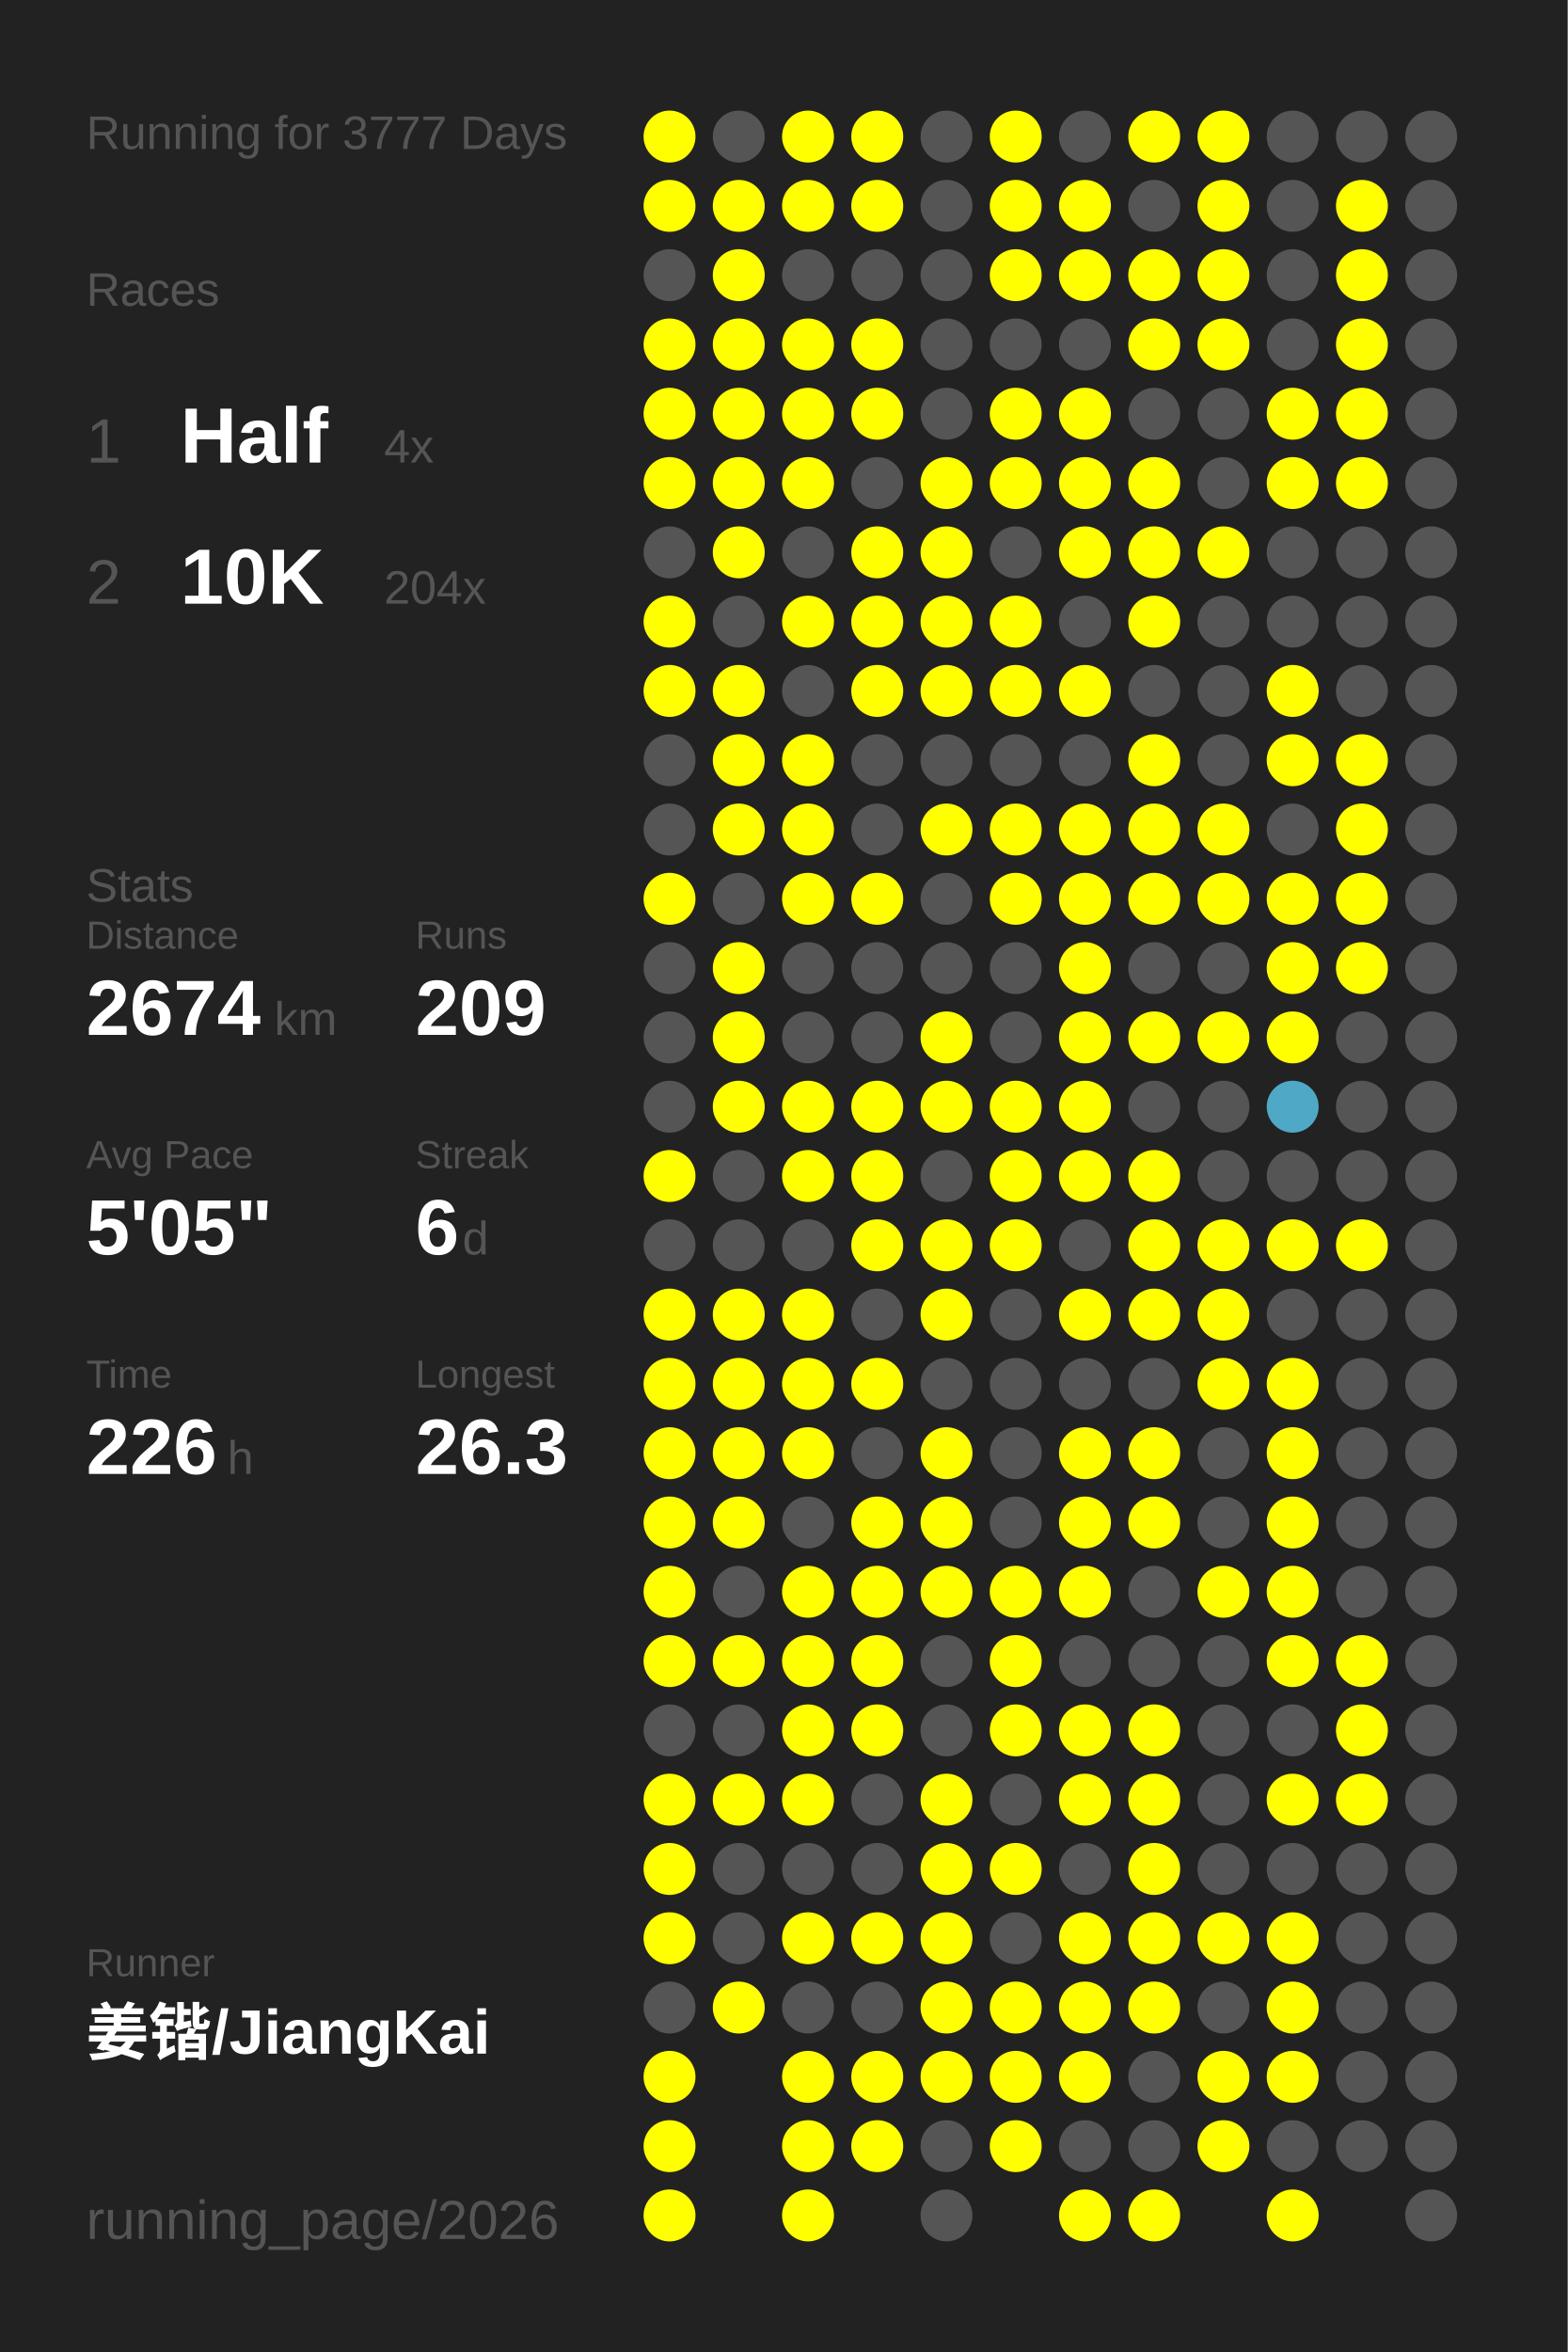
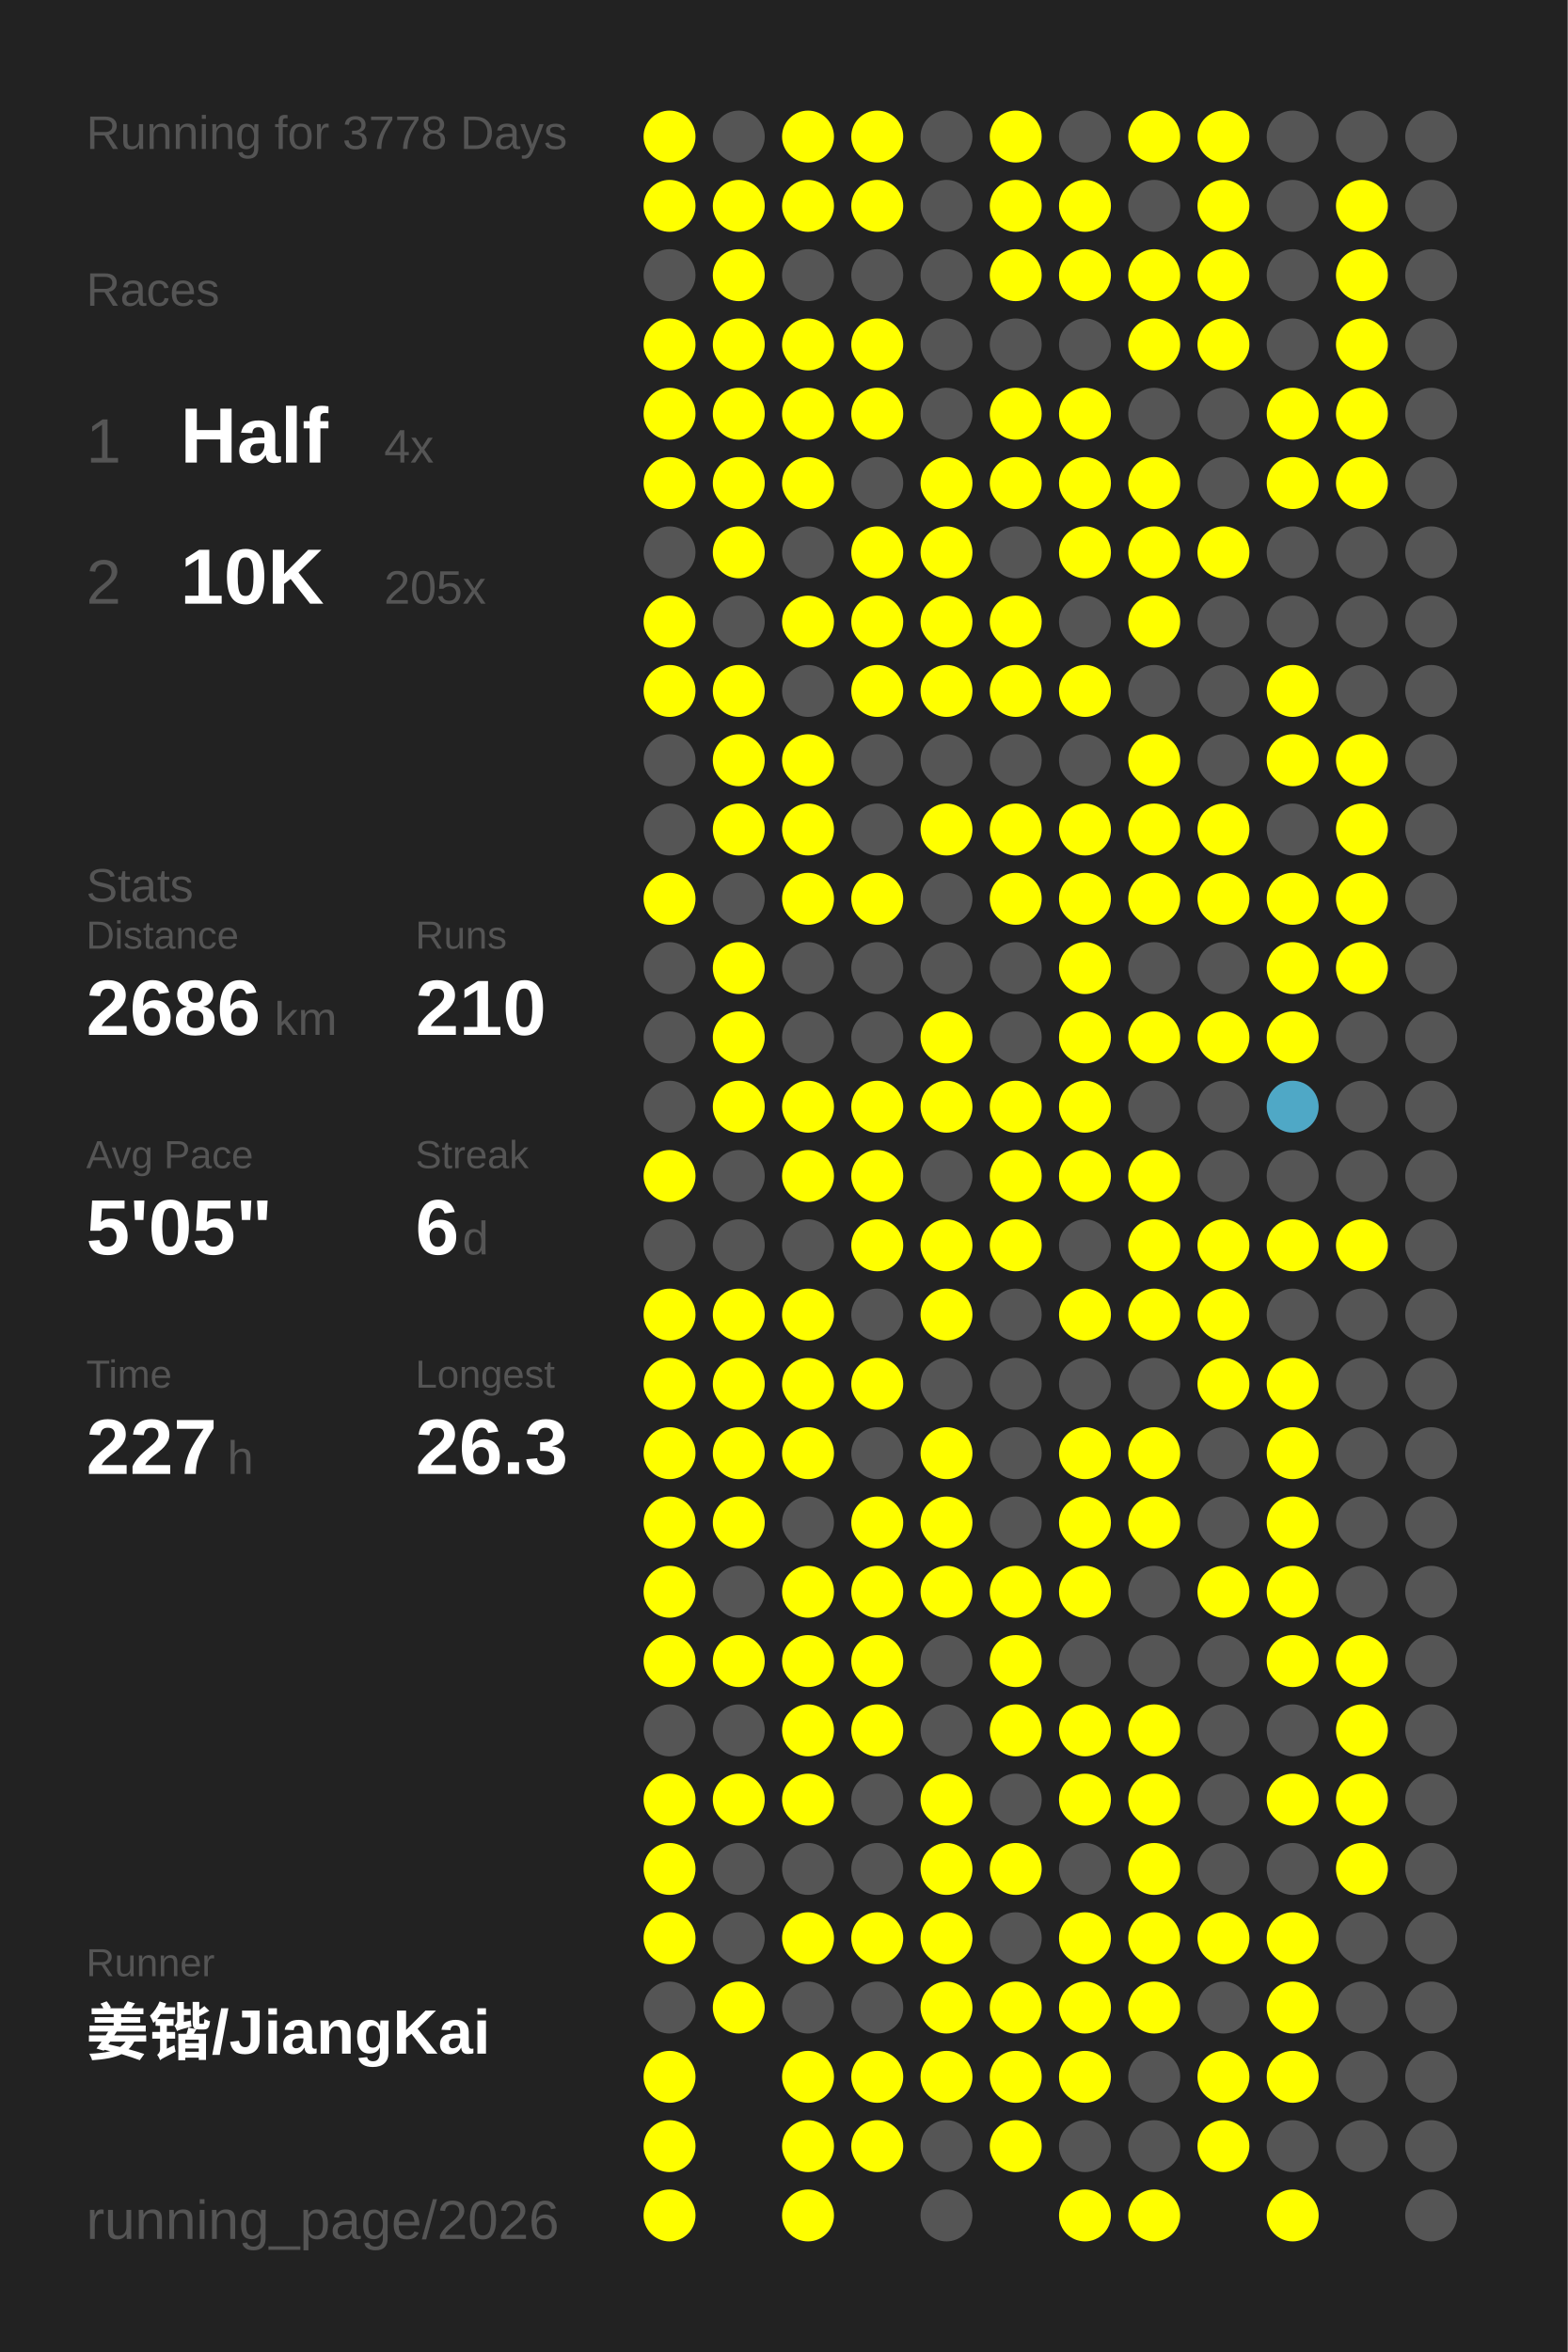
<svg xmlns="http://www.w3.org/2000/svg" baseProfile="full" height="300mm" version="1.1" viewBox="0,0,200,300" width="200mm">
  <defs />
  <rect fill="#222222" height="300" width="200" x="0" y="0" />
-   <text fill="#555555" style="font-size:6px; font-family:Arial;" x="11" y="19">Running for 3777 Days</text>
+   <text fill="#555555" style="font-size:6px; font-family:Arial;" x="11" y="19">Running for 3778 Days</text>
  <text fill="#555555" style="font-size:6px; font-family:Arial;" x="11" y="39">Races</text>
  <text fill="#555555" style="font-size:8px; font-family:Arial;" x="11" y="59">1</text>
  <text fill="#FFFFFF" style="font-size:10px; font-family:Arial; font-weight:bold;" x="23" y="59">Half</text>
  <text fill="#555555" style="font-size:6px; font-family:Arial;" x="49" y="59">4x</text>
  <text fill="#555555" style="font-size:8px; font-family:Arial;" x="11" y="77">2</text>
  <text fill="#FFFFFF" style="font-size:10px; font-family:Arial; font-weight:bold;" x="23" y="77">10K</text>
-   <text fill="#555555" style="font-size:6px; font-family:Arial;" x="49" y="77">204x</text>
+   <text fill="#555555" style="font-size:6px; font-family:Arial;" x="49" y="77">205x</text>
  <text fill="#555555" style="font-size:6px; font-family:Arial;" x="11" y="115">Stats</text>
  <text fill="#555555" style="font-size:5px; font-family:Arial;" x="11" y="121">Distance</text>
-   <text fill="#FFFFFF" style="font-size:10px; font-family:Arial; font-weight:bold;" x="11" y="132">2674</text>
+   <text fill="#FFFFFF" style="font-size:10px; font-family:Arial; font-weight:bold;" x="11" y="132">2686</text>
  <text fill="#555555" style="font-size:6px; font-family:Arial;" x="35" y="132">km</text>
  <text fill="#555555" style="font-size:5px; font-family:Arial;" x="53" y="121">Runs</text>
-   <text fill="#FFFFFF" style="font-size:10px; font-family:Arial; font-weight:bold;" x="53" y="132">209</text>
+   <text fill="#FFFFFF" style="font-size:10px; font-family:Arial; font-weight:bold;" x="53" y="132">210</text>
  <text fill="#555555" style="font-size:5px; font-family:Arial;" x="11" y="149">Avg Pace</text>
  <text fill="#FFFFFF" style="font-size:10px; font-family:Arial; font-weight:bold;" x="11" y="160">5'05"</text>
  <text fill="#555555" style="font-size:5px; font-family:Arial;" x="53" y="149">Streak</text>
  <text fill="#FFFFFF" style="font-size:10px; font-family:Arial; font-weight:bold;" x="53" y="160">6</text>
  <text fill="#555555" style="font-size:6px; font-family:Arial;" x="59" y="160">d</text>
  <text fill="#555555" style="font-size:5px; font-family:Arial;" x="11" y="177">Time</text>
-   <text fill="#FFFFFF" style="font-size:10px; font-family:Arial; font-weight:bold;" x="11" y="188">226</text>
+   <text fill="#FFFFFF" style="font-size:10px; font-family:Arial; font-weight:bold;" x="11" y="188">227</text>
  <text fill="#555555" style="font-size:6px; font-family:Arial;" x="29" y="188">h</text>
  <text fill="#555555" style="font-size:5px; font-family:Arial;" x="53" y="177">Longest</text>
  <text fill="#FFFFFF" style="font-size:10px; font-family:Arial; font-weight:bold;" x="53" y="188">26.3</text>
  <text fill="#555555" style="font-size:5px; font-family:Arial;" x="11" y="252.065">Runner</text>
  <text fill="#FFFFFF" style="font-size:8px; font-family:Arial; font-weight:bold;" x="11" y="262.065">姜锴/JiangKai</text>
  <text fill="#555555" style="font-size:7px; font-family:Arial;" x="11" y="285.581">running_page/2026</text>
  <circle cx="85.417" cy="17.419" fill="#FFFF00" r="3.312" />
  <circle cx="85.417" cy="26.258" fill="#FFFF00" r="3.312" />
  <circle cx="85.417" cy="35.097" fill="#555555" r="3.312" />
  <circle cx="85.417" cy="43.935" fill="#FFFF00" r="3.312" />
  <circle cx="85.417" cy="52.774" fill="#FFFF00" r="3.312" />
  <circle cx="85.417" cy="61.613" fill="#FFFF00" r="3.312" />
  <circle cx="85.417" cy="70.452" fill="#555555" r="3.312" />
  <circle cx="85.417" cy="79.29" fill="#FFFF00" r="3.312" />
  <circle cx="85.417" cy="88.129" fill="#FFFF00" r="3.312" />
  <circle cx="85.417" cy="96.968" fill="#555555" r="3.312" />
  <circle cx="85.417" cy="105.806" fill="#555555" r="3.312" />
  <circle cx="85.417" cy="114.645" fill="#FFFF00" r="3.312" />
  <circle cx="85.417" cy="123.484" fill="#555555" r="3.312" />
  <circle cx="85.417" cy="132.323" fill="#555555" r="3.312" />
  <circle cx="85.417" cy="141.161" fill="#555555" r="3.312" />
  <circle cx="85.417" cy="150" fill="#FFFF00" r="3.312" />
  <circle cx="85.417" cy="158.839" fill="#555555" r="3.312" />
  <circle cx="85.417" cy="167.677" fill="#FFFF00" r="3.312" />
  <circle cx="85.417" cy="176.516" fill="#FFFF00" r="3.312" />
  <circle cx="85.417" cy="185.355" fill="#FFFF00" r="3.312" />
  <circle cx="85.417" cy="194.194" fill="#FFFF00" r="3.312" />
  <circle cx="85.417" cy="203.032" fill="#FFFF00" r="3.312" />
  <circle cx="85.417" cy="211.871" fill="#FFFF00" r="3.312" />
  <circle cx="85.417" cy="220.71" fill="#555555" r="3.312" />
  <circle cx="85.417" cy="229.548" fill="#FFFF00" r="3.312" />
  <circle cx="85.417" cy="238.387" fill="#FFFF00" r="3.312" />
  <circle cx="85.417" cy="247.226" fill="#FFFF00" r="3.312" />
  <circle cx="85.417" cy="256.065" fill="#555555" r="3.312" />
  <circle cx="85.417" cy="264.903" fill="#FFFF00" r="3.312" />
  <circle cx="85.417" cy="273.742" fill="#FFFF00" r="3.312" />
  <circle cx="85.417" cy="282.581" fill="#FFFF00" r="3.312" />
  <circle cx="94.25" cy="17.419" fill="#555555" r="3.312" />
  <circle cx="94.25" cy="26.258" fill="#FFFF00" r="3.312" />
  <circle cx="94.25" cy="35.097" fill="#FFFF00" r="3.312" />
  <circle cx="94.25" cy="43.935" fill="#FFFF00" r="3.312" />
  <circle cx="94.25" cy="52.774" fill="#FFFF00" r="3.312" />
  <circle cx="94.25" cy="61.613" fill="#FFFF00" r="3.312" />
  <circle cx="94.25" cy="70.452" fill="#FFFF00" r="3.312" />
  <circle cx="94.25" cy="79.29" fill="#555555" r="3.312" />
  <circle cx="94.25" cy="88.129" fill="#FFFF00" r="3.312" />
  <circle cx="94.25" cy="96.968" fill="#FFFF00" r="3.312" />
  <circle cx="94.25" cy="105.806" fill="#FFFF00" r="3.312" />
  <circle cx="94.25" cy="114.645" fill="#555555" r="3.312" />
  <circle cx="94.25" cy="123.484" fill="#FFFF00" r="3.312" />
  <circle cx="94.25" cy="132.323" fill="#FFFF00" r="3.312" />
  <circle cx="94.25" cy="141.161" fill="#FFFF00" r="3.312" />
  <circle cx="94.25" cy="150" fill="#555555" r="3.312" />
  <circle cx="94.25" cy="158.839" fill="#555555" r="3.312" />
  <circle cx="94.25" cy="167.677" fill="#FFFF00" r="3.312" />
  <circle cx="94.25" cy="176.516" fill="#FFFF00" r="3.312" />
  <circle cx="94.25" cy="185.355" fill="#FFFF00" r="3.312" />
  <circle cx="94.25" cy="194.194" fill="#FFFF00" r="3.312" />
  <circle cx="94.25" cy="203.032" fill="#555555" r="3.312" />
  <circle cx="94.25" cy="211.871" fill="#FFFF00" r="3.312" />
  <circle cx="94.25" cy="220.71" fill="#555555" r="3.312" />
  <circle cx="94.25" cy="229.548" fill="#FFFF00" r="3.312" />
  <circle cx="94.25" cy="238.387" fill="#555555" r="3.312" />
  <circle cx="94.25" cy="247.226" fill="#555555" r="3.312" />
  <circle cx="94.25" cy="256.065" fill="#FFFF00" r="3.312" />
  <circle cx="103.083" cy="17.419" fill="#FFFF00" r="3.312" />
  <circle cx="103.083" cy="26.258" fill="#FFFF00" r="3.312" />
  <circle cx="103.083" cy="35.097" fill="#555555" r="3.312" />
  <circle cx="103.083" cy="43.935" fill="#FFFF00" r="3.312" />
  <circle cx="103.083" cy="52.774" fill="#FFFF00" r="3.312" />
  <circle cx="103.083" cy="61.613" fill="#FFFF00" r="3.312" />
  <circle cx="103.083" cy="70.452" fill="#555555" r="3.312" />
  <circle cx="103.083" cy="79.29" fill="#FFFF00" r="3.312" />
  <circle cx="103.083" cy="88.129" fill="#555555" r="3.312" />
  <circle cx="103.083" cy="96.968" fill="#FFFF00" r="3.312" />
  <circle cx="103.083" cy="105.806" fill="#FFFF00" r="3.312" />
  <circle cx="103.083" cy="114.645" fill="#FFFF00" r="3.312" />
  <circle cx="103.083" cy="123.484" fill="#555555" r="3.312" />
  <circle cx="103.083" cy="132.323" fill="#555555" r="3.312" />
  <circle cx="103.083" cy="141.161" fill="#FFFF00" r="3.312" />
  <circle cx="103.083" cy="150" fill="#FFFF00" r="3.312" />
  <circle cx="103.083" cy="158.839" fill="#555555" r="3.312" />
  <circle cx="103.083" cy="167.677" fill="#FFFF00" r="3.312" />
  <circle cx="103.083" cy="176.516" fill="#FFFF00" r="3.312" />
  <circle cx="103.083" cy="185.355" fill="#FFFF00" r="3.312" />
  <circle cx="103.083" cy="194.194" fill="#555555" r="3.312" />
  <circle cx="103.083" cy="203.032" fill="#FFFF00" r="3.312" />
  <circle cx="103.083" cy="211.871" fill="#FFFF00" r="3.312" />
  <circle cx="103.083" cy="220.71" fill="#FFFF00" r="3.312" />
  <circle cx="103.083" cy="229.548" fill="#FFFF00" r="3.312" />
  <circle cx="103.083" cy="238.387" fill="#555555" r="3.312" />
  <circle cx="103.083" cy="247.226" fill="#FFFF00" r="3.312" />
  <circle cx="103.083" cy="256.065" fill="#555555" r="3.312" />
  <circle cx="103.083" cy="264.903" fill="#FFFF00" r="3.312" />
  <circle cx="103.083" cy="273.742" fill="#FFFF00" r="3.312" />
  <circle cx="103.083" cy="282.581" fill="#FFFF00" r="3.312" />
  <circle cx="111.917" cy="17.419" fill="#FFFF00" r="3.312" />
  <circle cx="111.917" cy="26.258" fill="#FFFF00" r="3.312" />
  <circle cx="111.917" cy="35.097" fill="#555555" r="3.312" />
  <circle cx="111.917" cy="43.935" fill="#FFFF00" r="3.312" />
  <circle cx="111.917" cy="52.774" fill="#FFFF00" r="3.312" />
  <circle cx="111.917" cy="61.613" fill="#555555" r="3.312" />
  <circle cx="111.917" cy="70.452" fill="#FFFF00" r="3.312" />
  <circle cx="111.917" cy="79.29" fill="#FFFF00" r="3.312" />
  <circle cx="111.917" cy="88.129" fill="#FFFF00" r="3.312" />
  <circle cx="111.917" cy="96.968" fill="#555555" r="3.312" />
  <circle cx="111.917" cy="105.806" fill="#555555" r="3.312" />
  <circle cx="111.917" cy="114.645" fill="#FFFF00" r="3.312" />
  <circle cx="111.917" cy="123.484" fill="#555555" r="3.312" />
  <circle cx="111.917" cy="132.323" fill="#555555" r="3.312" />
  <circle cx="111.917" cy="141.161" fill="#FFFF00" r="3.312" />
  <circle cx="111.917" cy="150" fill="#FFFF00" r="3.312" />
  <circle cx="111.917" cy="158.839" fill="#FFFF00" r="3.312" />
  <circle cx="111.917" cy="167.677" fill="#555555" r="3.312" />
  <circle cx="111.917" cy="176.516" fill="#FFFF00" r="3.312" />
  <circle cx="111.917" cy="185.355" fill="#555555" r="3.312" />
  <circle cx="111.917" cy="194.194" fill="#FFFF00" r="3.312" />
  <circle cx="111.917" cy="203.032" fill="#FFFF00" r="3.312" />
  <circle cx="111.917" cy="211.871" fill="#FFFF00" r="3.312" />
  <circle cx="111.917" cy="220.71" fill="#FFFF00" r="3.312" />
  <circle cx="111.917" cy="229.548" fill="#555555" r="3.312" />
  <circle cx="111.917" cy="238.387" fill="#555555" r="3.312" />
  <circle cx="111.917" cy="247.226" fill="#FFFF00" r="3.312" />
  <circle cx="111.917" cy="256.065" fill="#555555" r="3.312" />
  <circle cx="111.917" cy="264.903" fill="#FFFF00" r="3.312" />
  <circle cx="111.917" cy="273.742" fill="#FFFF00" r="3.312" />
  <circle cx="120.75" cy="17.419" fill="#555555" r="3.312" />
  <circle cx="120.75" cy="26.258" fill="#555555" r="3.312" />
  <circle cx="120.75" cy="35.097" fill="#555555" r="3.312" />
  <circle cx="120.75" cy="43.935" fill="#555555" r="3.312" />
  <circle cx="120.75" cy="52.774" fill="#555555" r="3.312" />
  <circle cx="120.75" cy="61.613" fill="#FFFF00" r="3.312" />
  <circle cx="120.75" cy="70.452" fill="#FFFF00" r="3.312" />
  <circle cx="120.75" cy="79.29" fill="#FFFF00" r="3.312" />
  <circle cx="120.75" cy="88.129" fill="#FFFF00" r="3.312" />
  <circle cx="120.75" cy="96.968" fill="#555555" r="3.312" />
  <circle cx="120.75" cy="105.806" fill="#FFFF00" r="3.312" />
  <circle cx="120.75" cy="114.645" fill="#555555" r="3.312" />
  <circle cx="120.75" cy="123.484" fill="#555555" r="3.312" />
  <circle cx="120.75" cy="132.323" fill="#FFFF00" r="3.312" />
  <circle cx="120.75" cy="141.161" fill="#FFFF00" r="3.312" />
  <circle cx="120.75" cy="150" fill="#555555" r="3.312" />
  <circle cx="120.75" cy="158.839" fill="#FFFF00" r="3.312" />
  <circle cx="120.75" cy="167.677" fill="#FFFF00" r="3.312" />
  <circle cx="120.75" cy="176.516" fill="#555555" r="3.312" />
  <circle cx="120.75" cy="185.355" fill="#FFFF00" r="3.312" />
  <circle cx="120.75" cy="194.194" fill="#FFFF00" r="3.312" />
  <circle cx="120.75" cy="203.032" fill="#FFFF00" r="3.312" />
  <circle cx="120.75" cy="211.871" fill="#555555" r="3.312" />
  <circle cx="120.75" cy="220.71" fill="#555555" r="3.312" />
  <circle cx="120.75" cy="229.548" fill="#FFFF00" r="3.312" />
  <circle cx="120.75" cy="238.387" fill="#FFFF00" r="3.312" />
  <circle cx="120.75" cy="247.226" fill="#FFFF00" r="3.312" />
  <circle cx="120.75" cy="256.065" fill="#FFFF00" r="3.312" />
  <circle cx="120.75" cy="264.903" fill="#FFFF00" r="3.312" />
  <circle cx="120.75" cy="273.742" fill="#555555" r="3.312" />
  <circle cx="120.75" cy="282.581" fill="#555555" r="3.312" />
  <circle cx="129.583" cy="17.419" fill="#FFFF00" r="3.312" />
  <circle cx="129.583" cy="26.258" fill="#FFFF00" r="3.312" />
  <circle cx="129.583" cy="35.097" fill="#FFFF00" r="3.312" />
  <circle cx="129.583" cy="43.935" fill="#555555" r="3.312" />
  <circle cx="129.583" cy="52.774" fill="#FFFF00" r="3.312" />
  <circle cx="129.583" cy="61.613" fill="#FFFF00" r="3.312" />
  <circle cx="129.583" cy="70.452" fill="#555555" r="3.312" />
  <circle cx="129.583" cy="79.29" fill="#FFFF00" r="3.312" />
  <circle cx="129.583" cy="88.129" fill="#FFFF00" r="3.312" />
  <circle cx="129.583" cy="96.968" fill="#555555" r="3.312" />
  <circle cx="129.583" cy="105.806" fill="#FFFF00" r="3.312" />
  <circle cx="129.583" cy="114.645" fill="#FFFF00" r="3.312" />
  <circle cx="129.583" cy="123.484" fill="#555555" r="3.312" />
  <circle cx="129.583" cy="132.323" fill="#555555" r="3.312" />
  <circle cx="129.583" cy="141.161" fill="#FFFF00" r="3.312" />
  <circle cx="129.583" cy="150" fill="#FFFF00" r="3.312" />
  <circle cx="129.583" cy="158.839" fill="#FFFF00" r="3.312" />
  <circle cx="129.583" cy="167.677" fill="#555555" r="3.312" />
  <circle cx="129.583" cy="176.516" fill="#555555" r="3.312" />
  <circle cx="129.583" cy="185.355" fill="#555555" r="3.312" />
  <circle cx="129.583" cy="194.194" fill="#555555" r="3.312" />
  <circle cx="129.583" cy="203.032" fill="#FFFF00" r="3.312" />
  <circle cx="129.583" cy="211.871" fill="#FFFF00" r="3.312" />
  <circle cx="129.583" cy="220.71" fill="#FFFF00" r="3.312" />
  <circle cx="129.583" cy="229.548" fill="#555555" r="3.312" />
  <circle cx="129.583" cy="238.387" fill="#FFFF00" r="3.312" />
  <circle cx="129.583" cy="247.226" fill="#555555" r="3.312" />
  <circle cx="129.583" cy="256.065" fill="#FFFF00" r="3.312" />
  <circle cx="129.583" cy="264.903" fill="#FFFF00" r="3.312" />
  <circle cx="129.583" cy="273.742" fill="#FFFF00" r="3.312" />
  <circle cx="138.417" cy="17.419" fill="#555555" r="3.312" />
  <circle cx="138.417" cy="26.258" fill="#FFFF00" r="3.312" />
  <circle cx="138.417" cy="35.097" fill="#FFFF00" r="3.312" />
  <circle cx="138.417" cy="43.935" fill="#555555" r="3.312" />
  <circle cx="138.417" cy="52.774" fill="#FFFF00" r="3.312" />
  <circle cx="138.417" cy="61.613" fill="#FFFF00" r="3.312" />
  <circle cx="138.417" cy="70.452" fill="#FFFF00" r="3.312" />
  <circle cx="138.417" cy="79.29" fill="#555555" r="3.312" />
  <circle cx="138.417" cy="88.129" fill="#FFFF00" r="3.312" />
  <circle cx="138.417" cy="96.968" fill="#555555" r="3.312" />
  <circle cx="138.417" cy="105.806" fill="#FFFF00" r="3.312" />
  <circle cx="138.417" cy="114.645" fill="#FFFF00" r="3.312" />
  <circle cx="138.417" cy="123.484" fill="#FFFF00" r="3.312" />
  <circle cx="138.417" cy="132.323" fill="#FFFF00" r="3.312" />
  <circle cx="138.417" cy="141.161" fill="#FFFF00" r="3.312" />
  <circle cx="138.417" cy="150" fill="#FFFF00" r="3.312" />
  <circle cx="138.417" cy="158.839" fill="#555555" r="3.312" />
  <circle cx="138.417" cy="167.677" fill="#FFFF00" r="3.312" />
  <circle cx="138.417" cy="176.516" fill="#555555" r="3.312" />
  <circle cx="138.417" cy="185.355" fill="#FFFF00" r="3.312" />
  <circle cx="138.417" cy="194.194" fill="#FFFF00" r="3.312" />
  <circle cx="138.417" cy="203.032" fill="#FFFF00" r="3.312" />
  <circle cx="138.417" cy="211.871" fill="#555555" r="3.312" />
  <circle cx="138.417" cy="220.71" fill="#FFFF00" r="3.312" />
  <circle cx="138.417" cy="229.548" fill="#FFFF00" r="3.312" />
  <circle cx="138.417" cy="238.387" fill="#555555" r="3.312" />
  <circle cx="138.417" cy="247.226" fill="#FFFF00" r="3.312" />
  <circle cx="138.417" cy="256.065" fill="#FFFF00" r="3.312" />
  <circle cx="138.417" cy="264.903" fill="#FFFF00" r="3.312" />
  <circle cx="138.417" cy="273.742" fill="#555555" r="3.312" />
  <circle cx="138.417" cy="282.581" fill="#FFFF00" r="3.312" />
  <circle cx="147.25" cy="17.419" fill="#FFFF00" r="3.312" />
  <circle cx="147.25" cy="26.258" fill="#555555" r="3.312" />
  <circle cx="147.25" cy="35.097" fill="#FFFF00" r="3.312" />
  <circle cx="147.25" cy="43.935" fill="#FFFF00" r="3.312" />
  <circle cx="147.25" cy="52.774" fill="#555555" r="3.312" />
  <circle cx="147.25" cy="61.613" fill="#FFFF00" r="3.312" />
  <circle cx="147.25" cy="70.452" fill="#FFFF00" r="3.312" />
  <circle cx="147.25" cy="79.29" fill="#FFFF00" r="3.312" />
  <circle cx="147.25" cy="88.129" fill="#555555" r="3.312" />
  <circle cx="147.25" cy="96.968" fill="#FFFF00" r="3.312" />
  <circle cx="147.25" cy="105.806" fill="#FFFF00" r="3.312" />
  <circle cx="147.25" cy="114.645" fill="#FFFF00" r="3.312" />
  <circle cx="147.25" cy="123.484" fill="#555555" r="3.312" />
  <circle cx="147.25" cy="132.323" fill="#FFFF00" r="3.312" />
  <circle cx="147.25" cy="141.161" fill="#555555" r="3.312" />
  <circle cx="147.25" cy="150" fill="#FFFF00" r="3.312" />
  <circle cx="147.25" cy="158.839" fill="#FFFF00" r="3.312" />
  <circle cx="147.25" cy="167.677" fill="#FFFF00" r="3.312" />
  <circle cx="147.25" cy="176.516" fill="#555555" r="3.312" />
  <circle cx="147.25" cy="185.355" fill="#FFFF00" r="3.312" />
  <circle cx="147.25" cy="194.194" fill="#FFFF00" r="3.312" />
  <circle cx="147.25" cy="203.032" fill="#555555" r="3.312" />
  <circle cx="147.25" cy="211.871" fill="#555555" r="3.312" />
  <circle cx="147.25" cy="220.71" fill="#FFFF00" r="3.312" />
  <circle cx="147.25" cy="229.548" fill="#FFFF00" r="3.312" />
  <circle cx="147.25" cy="238.387" fill="#FFFF00" r="3.312" />
  <circle cx="147.25" cy="247.226" fill="#FFFF00" r="3.312" />
  <circle cx="147.25" cy="256.065" fill="#FFFF00" r="3.312" />
  <circle cx="147.25" cy="264.903" fill="#555555" r="3.312" />
  <circle cx="147.25" cy="273.742" fill="#555555" r="3.312" />
  <circle cx="147.25" cy="282.581" fill="#FFFF00" r="3.312" />
  <circle cx="156.083" cy="17.419" fill="#FFFF00" r="3.312" />
  <circle cx="156.083" cy="26.258" fill="#FFFF00" r="3.312" />
  <circle cx="156.083" cy="35.097" fill="#FFFF00" r="3.312" />
  <circle cx="156.083" cy="43.935" fill="#FFFF00" r="3.312" />
  <circle cx="156.083" cy="52.774" fill="#555555" r="3.312" />
  <circle cx="156.083" cy="61.613" fill="#555555" r="3.312" />
  <circle cx="156.083" cy="70.452" fill="#FFFF00" r="3.312" />
  <circle cx="156.083" cy="79.29" fill="#555555" r="3.312" />
  <circle cx="156.083" cy="88.129" fill="#555555" r="3.312" />
  <circle cx="156.083" cy="96.968" fill="#555555" r="3.312" />
  <circle cx="156.083" cy="105.806" fill="#FFFF00" r="3.312" />
  <circle cx="156.083" cy="114.645" fill="#FFFF00" r="3.312" />
  <circle cx="156.083" cy="123.484" fill="#555555" r="3.312" />
  <circle cx="156.083" cy="132.323" fill="#FFFF00" r="3.312" />
  <circle cx="156.083" cy="141.161" fill="#555555" r="3.312" />
  <circle cx="156.083" cy="150" fill="#555555" r="3.312" />
  <circle cx="156.083" cy="158.839" fill="#FFFF00" r="3.312" />
  <circle cx="156.083" cy="167.677" fill="#FFFF00" r="3.312" />
  <circle cx="156.083" cy="176.516" fill="#FFFF00" r="3.312" />
  <circle cx="156.083" cy="185.355" fill="#555555" r="3.312" />
  <circle cx="156.083" cy="194.194" fill="#555555" r="3.312" />
  <circle cx="156.083" cy="203.032" fill="#FFFF00" r="3.312" />
  <circle cx="156.083" cy="211.871" fill="#555555" r="3.312" />
  <circle cx="156.083" cy="220.71" fill="#555555" r="3.312" />
  <circle cx="156.083" cy="229.548" fill="#555555" r="3.312" />
  <circle cx="156.083" cy="238.387" fill="#555555" r="3.312" />
  <circle cx="156.083" cy="247.226" fill="#FFFF00" r="3.312" />
  <circle cx="156.083" cy="256.065" fill="#555555" r="3.312" />
  <circle cx="156.083" cy="264.903" fill="#FFFF00" r="3.312" />
  <circle cx="156.083" cy="273.742" fill="#FFFF00" r="3.312" />
  <circle cx="164.917" cy="17.419" fill="#555555" r="3.312" />
  <circle cx="164.917" cy="26.258" fill="#555555" r="3.312" />
  <circle cx="164.917" cy="35.097" fill="#555555" r="3.312" />
  <circle cx="164.917" cy="43.935" fill="#555555" r="3.312" />
  <circle cx="164.917" cy="52.774" fill="#FFFF00" r="3.312" />
  <circle cx="164.917" cy="61.613" fill="#FFFF00" r="3.312" />
  <circle cx="164.917" cy="70.452" fill="#555555" r="3.312" />
  <circle cx="164.917" cy="79.29" fill="#555555" r="3.312" />
  <circle cx="164.917" cy="88.129" fill="#FFFF00" r="3.312" />
  <circle cx="164.917" cy="96.968" fill="#FFFF00" r="3.312" />
  <circle cx="164.917" cy="105.806" fill="#555555" r="3.312" />
  <circle cx="164.917" cy="114.645" fill="#FFFF00" r="3.312" />
  <circle cx="164.917" cy="123.484" fill="#FFFF00" r="3.312" />
  <circle cx="164.917" cy="132.323" fill="#FFFF00" r="3.312" />
  <circle cx="164.917" cy="141.161" fill="#4fa8c6" r="3.312" />
  <circle cx="164.917" cy="150" fill="#555555" r="3.312" />
  <circle cx="164.917" cy="158.839" fill="#FFFF00" r="3.312" />
  <circle cx="164.917" cy="167.677" fill="#555555" r="3.312" />
  <circle cx="164.917" cy="176.516" fill="#FFFF00" r="3.312" />
  <circle cx="164.917" cy="185.355" fill="#FFFF00" r="3.312" />
  <circle cx="164.917" cy="194.194" fill="#FFFF00" r="3.312" />
  <circle cx="164.917" cy="203.032" fill="#FFFF00" r="3.312" />
  <circle cx="164.917" cy="211.871" fill="#FFFF00" r="3.312" />
  <circle cx="164.917" cy="220.71" fill="#555555" r="3.312" />
  <circle cx="164.917" cy="229.548" fill="#FFFF00" r="3.312" />
  <circle cx="164.917" cy="238.387" fill="#555555" r="3.312" />
  <circle cx="164.917" cy="247.226" fill="#FFFF00" r="3.312" />
  <circle cx="164.917" cy="256.065" fill="#FFFF00" r="3.312" />
  <circle cx="164.917" cy="264.903" fill="#FFFF00" r="3.312" />
  <circle cx="164.917" cy="273.742" fill="#555555" r="3.312" />
  <circle cx="164.917" cy="282.581" fill="#FFFF00" r="3.312" />
  <circle cx="173.75" cy="17.419" fill="#555555" r="3.312" />
  <circle cx="173.75" cy="26.258" fill="#FFFF00" r="3.312" />
  <circle cx="173.75" cy="35.097" fill="#FFFF00" r="3.312" />
  <circle cx="173.75" cy="43.935" fill="#FFFF00" r="3.312" />
  <circle cx="173.75" cy="52.774" fill="#FFFF00" r="3.312" />
  <circle cx="173.75" cy="61.613" fill="#FFFF00" r="3.312" />
  <circle cx="173.75" cy="70.452" fill="#555555" r="3.312" />
  <circle cx="173.75" cy="79.29" fill="#555555" r="3.312" />
  <circle cx="173.75" cy="88.129" fill="#555555" r="3.312" />
  <circle cx="173.75" cy="96.968" fill="#FFFF00" r="3.312" />
  <circle cx="173.75" cy="105.806" fill="#FFFF00" r="3.312" />
  <circle cx="173.75" cy="114.645" fill="#FFFF00" r="3.312" />
  <circle cx="173.75" cy="123.484" fill="#FFFF00" r="3.312" />
  <circle cx="173.75" cy="132.323" fill="#555555" r="3.312" />
  <circle cx="173.75" cy="141.161" fill="#555555" r="3.312" />
  <circle cx="173.75" cy="150" fill="#555555" r="3.312" />
  <circle cx="173.75" cy="158.839" fill="#FFFF00" r="3.312" />
  <circle cx="173.75" cy="167.677" fill="#555555" r="3.312" />
  <circle cx="173.75" cy="176.516" fill="#555555" r="3.312" />
  <circle cx="173.75" cy="185.355" fill="#555555" r="3.312" />
  <circle cx="173.75" cy="194.194" fill="#555555" r="3.312" />
  <circle cx="173.75" cy="203.032" fill="#555555" r="3.312" />
  <circle cx="173.75" cy="211.871" fill="#FFFF00" r="3.312" />
  <circle cx="173.75" cy="220.71" fill="#FFFF00" r="3.312" />
  <circle cx="173.75" cy="229.548" fill="#FFFF00" r="3.312" />
-   <circle cx="173.75" cy="238.387" fill="#555555" r="3.312" />
+   <circle cx="173.75" cy="238.387" fill="#FFFF00" r="3.312" />
  <circle cx="173.75" cy="247.226" fill="#555555" r="3.312" />
  <circle cx="173.75" cy="256.065" fill="#555555" r="3.312" />
  <circle cx="173.75" cy="264.903" fill="#555555" r="3.312" />
  <circle cx="173.75" cy="273.742" fill="#555555" r="3.312" />
  <circle cx="182.583" cy="17.419" fill="#555555" r="3.312" />
  <circle cx="182.583" cy="26.258" fill="#555555" r="3.312" />
  <circle cx="182.583" cy="35.097" fill="#555555" r="3.312" />
  <circle cx="182.583" cy="43.935" fill="#555555" r="3.312" />
  <circle cx="182.583" cy="52.774" fill="#555555" r="3.312" />
  <circle cx="182.583" cy="61.613" fill="#555555" r="3.312" />
  <circle cx="182.583" cy="70.452" fill="#555555" r="3.312" />
  <circle cx="182.583" cy="79.29" fill="#555555" r="3.312" />
  <circle cx="182.583" cy="88.129" fill="#555555" r="3.312" />
  <circle cx="182.583" cy="96.968" fill="#555555" r="3.312" />
  <circle cx="182.583" cy="105.806" fill="#555555" r="3.312" />
  <circle cx="182.583" cy="114.645" fill="#555555" r="3.312" />
  <circle cx="182.583" cy="123.484" fill="#555555" r="3.312" />
  <circle cx="182.583" cy="132.323" fill="#555555" r="3.312" />
  <circle cx="182.583" cy="141.161" fill="#555555" r="3.312" />
  <circle cx="182.583" cy="150" fill="#555555" r="3.312" />
  <circle cx="182.583" cy="158.839" fill="#555555" r="3.312" />
  <circle cx="182.583" cy="167.677" fill="#555555" r="3.312" />
  <circle cx="182.583" cy="176.516" fill="#555555" r="3.312" />
  <circle cx="182.583" cy="185.355" fill="#555555" r="3.312" />
  <circle cx="182.583" cy="194.194" fill="#555555" r="3.312" />
  <circle cx="182.583" cy="203.032" fill="#555555" r="3.312" />
  <circle cx="182.583" cy="211.871" fill="#555555" r="3.312" />
  <circle cx="182.583" cy="220.71" fill="#555555" r="3.312" />
  <circle cx="182.583" cy="229.548" fill="#555555" r="3.312" />
  <circle cx="182.583" cy="238.387" fill="#555555" r="3.312" />
  <circle cx="182.583" cy="247.226" fill="#555555" r="3.312" />
  <circle cx="182.583" cy="256.065" fill="#555555" r="3.312" />
  <circle cx="182.583" cy="264.903" fill="#555555" r="3.312" />
  <circle cx="182.583" cy="273.742" fill="#555555" r="3.312" />
  <circle cx="182.583" cy="282.581" fill="#555555" r="3.312" />
</svg>
